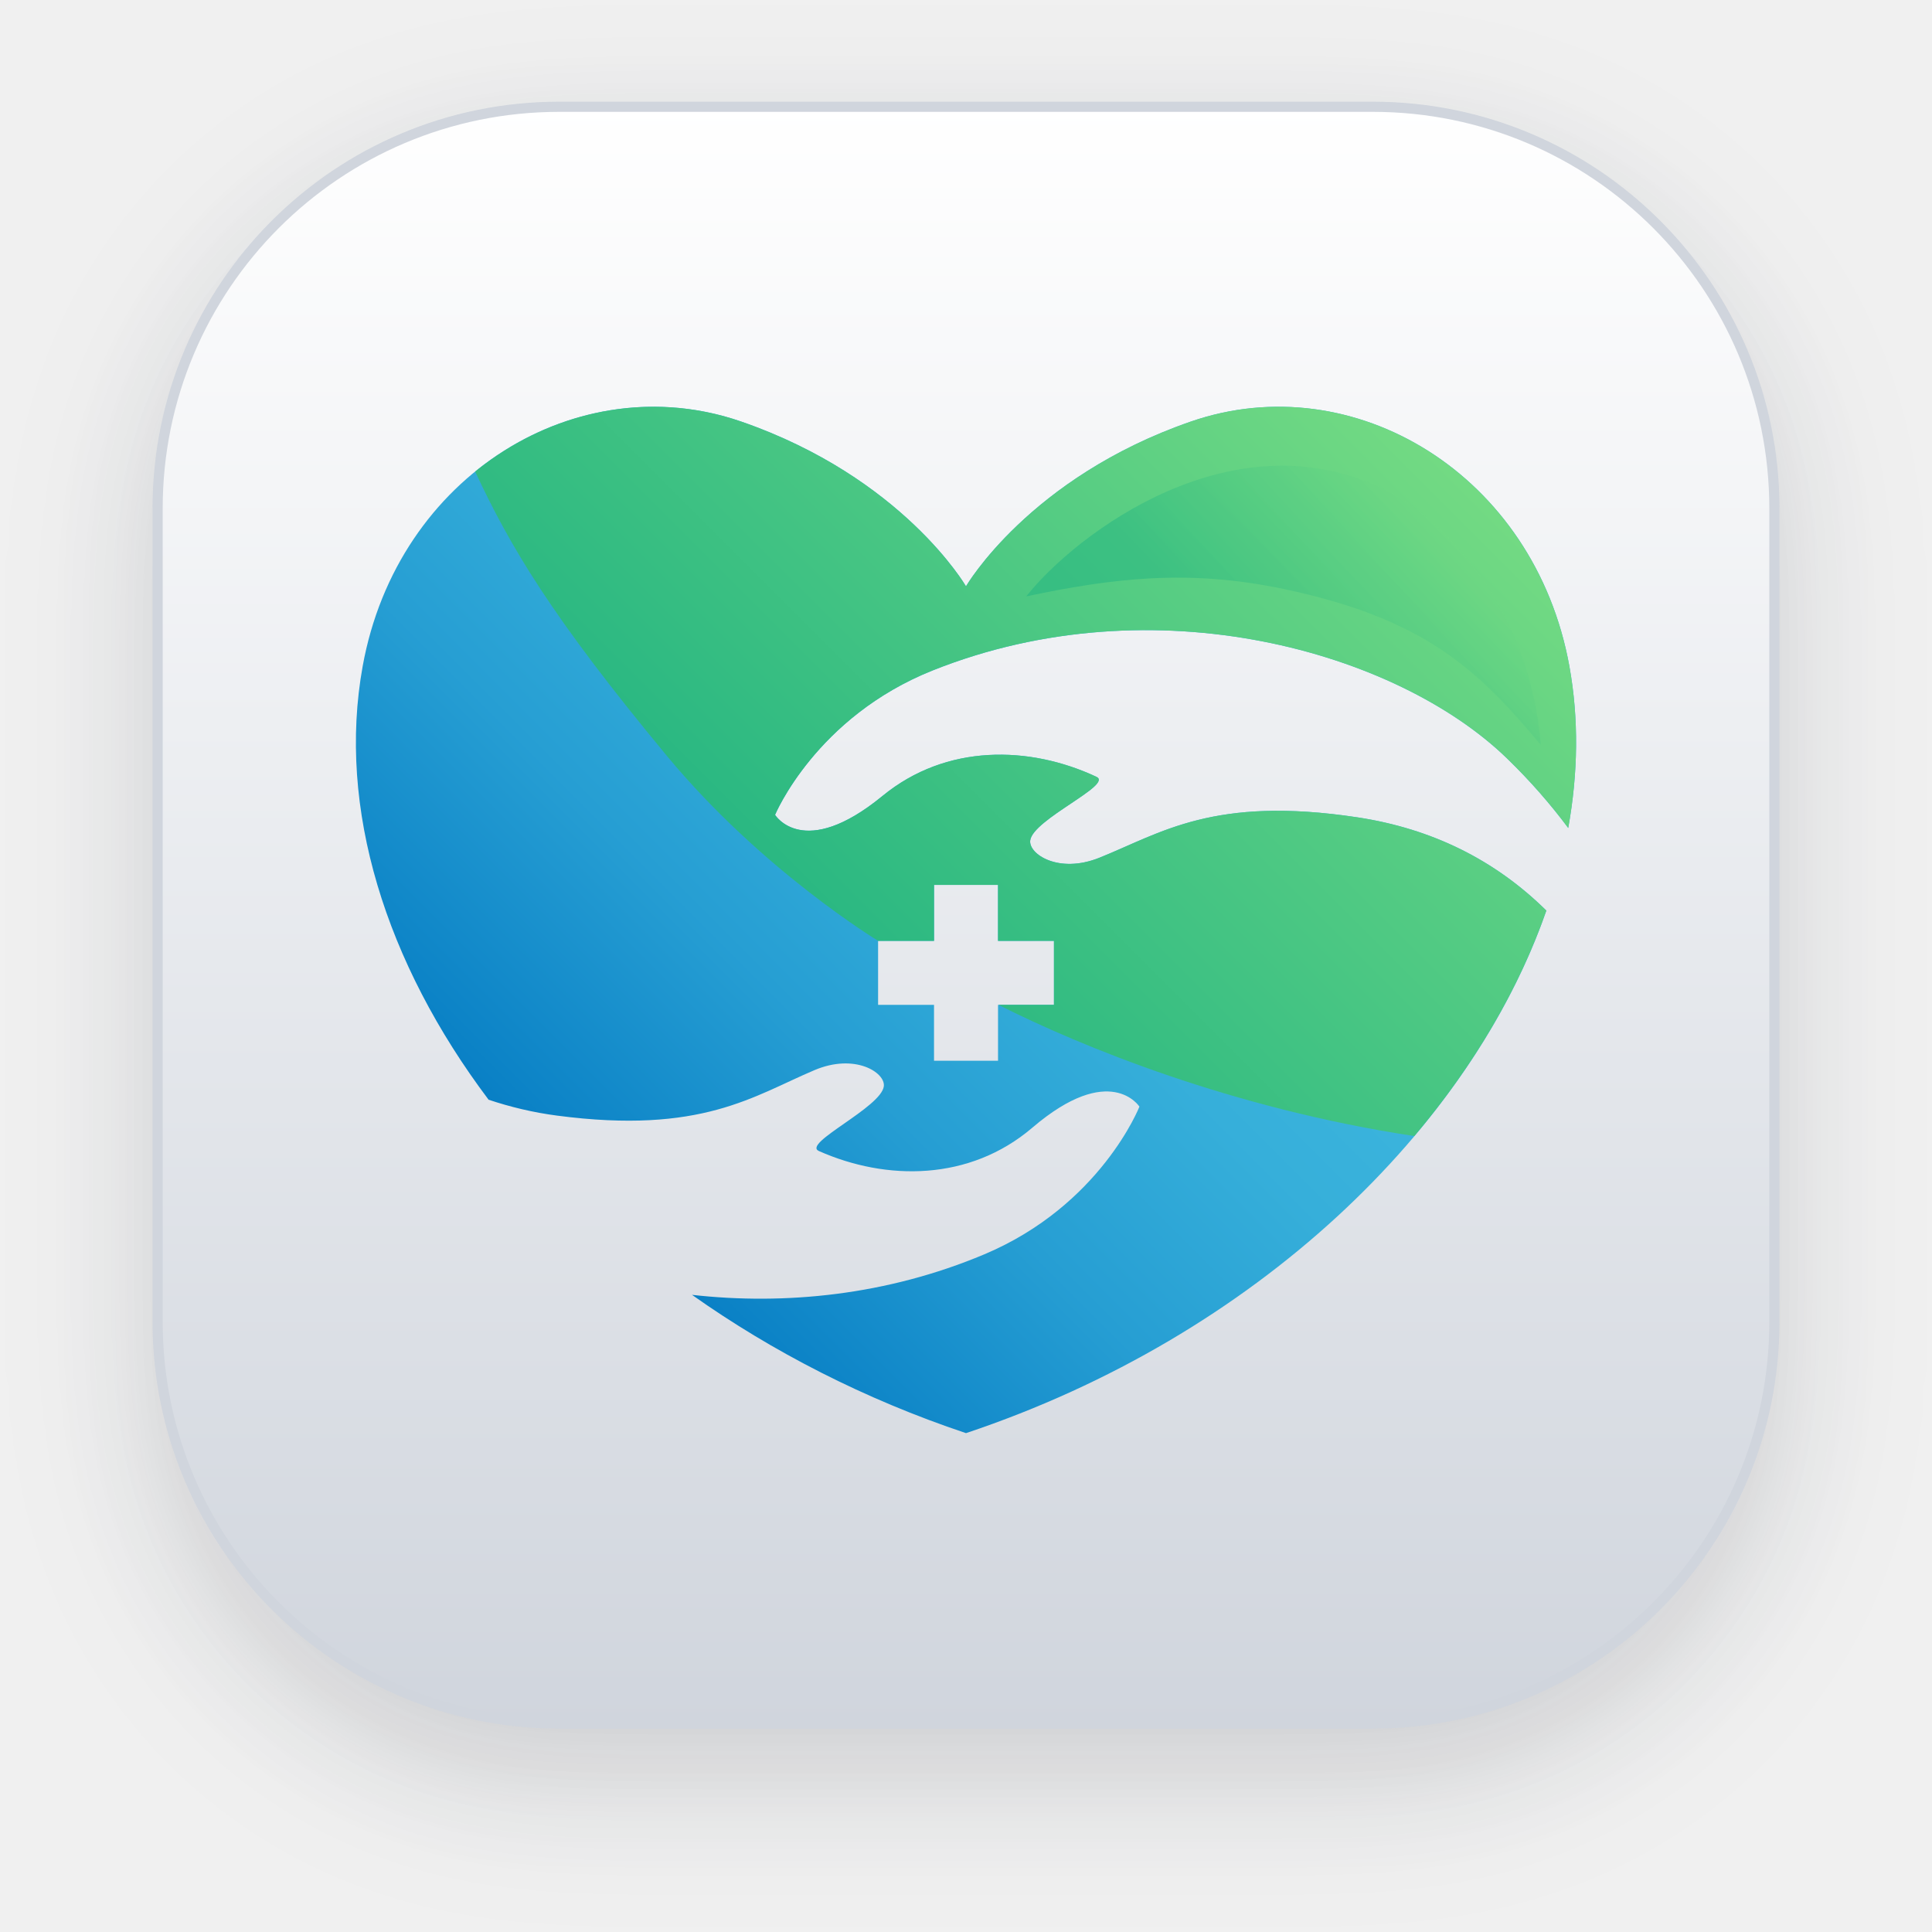
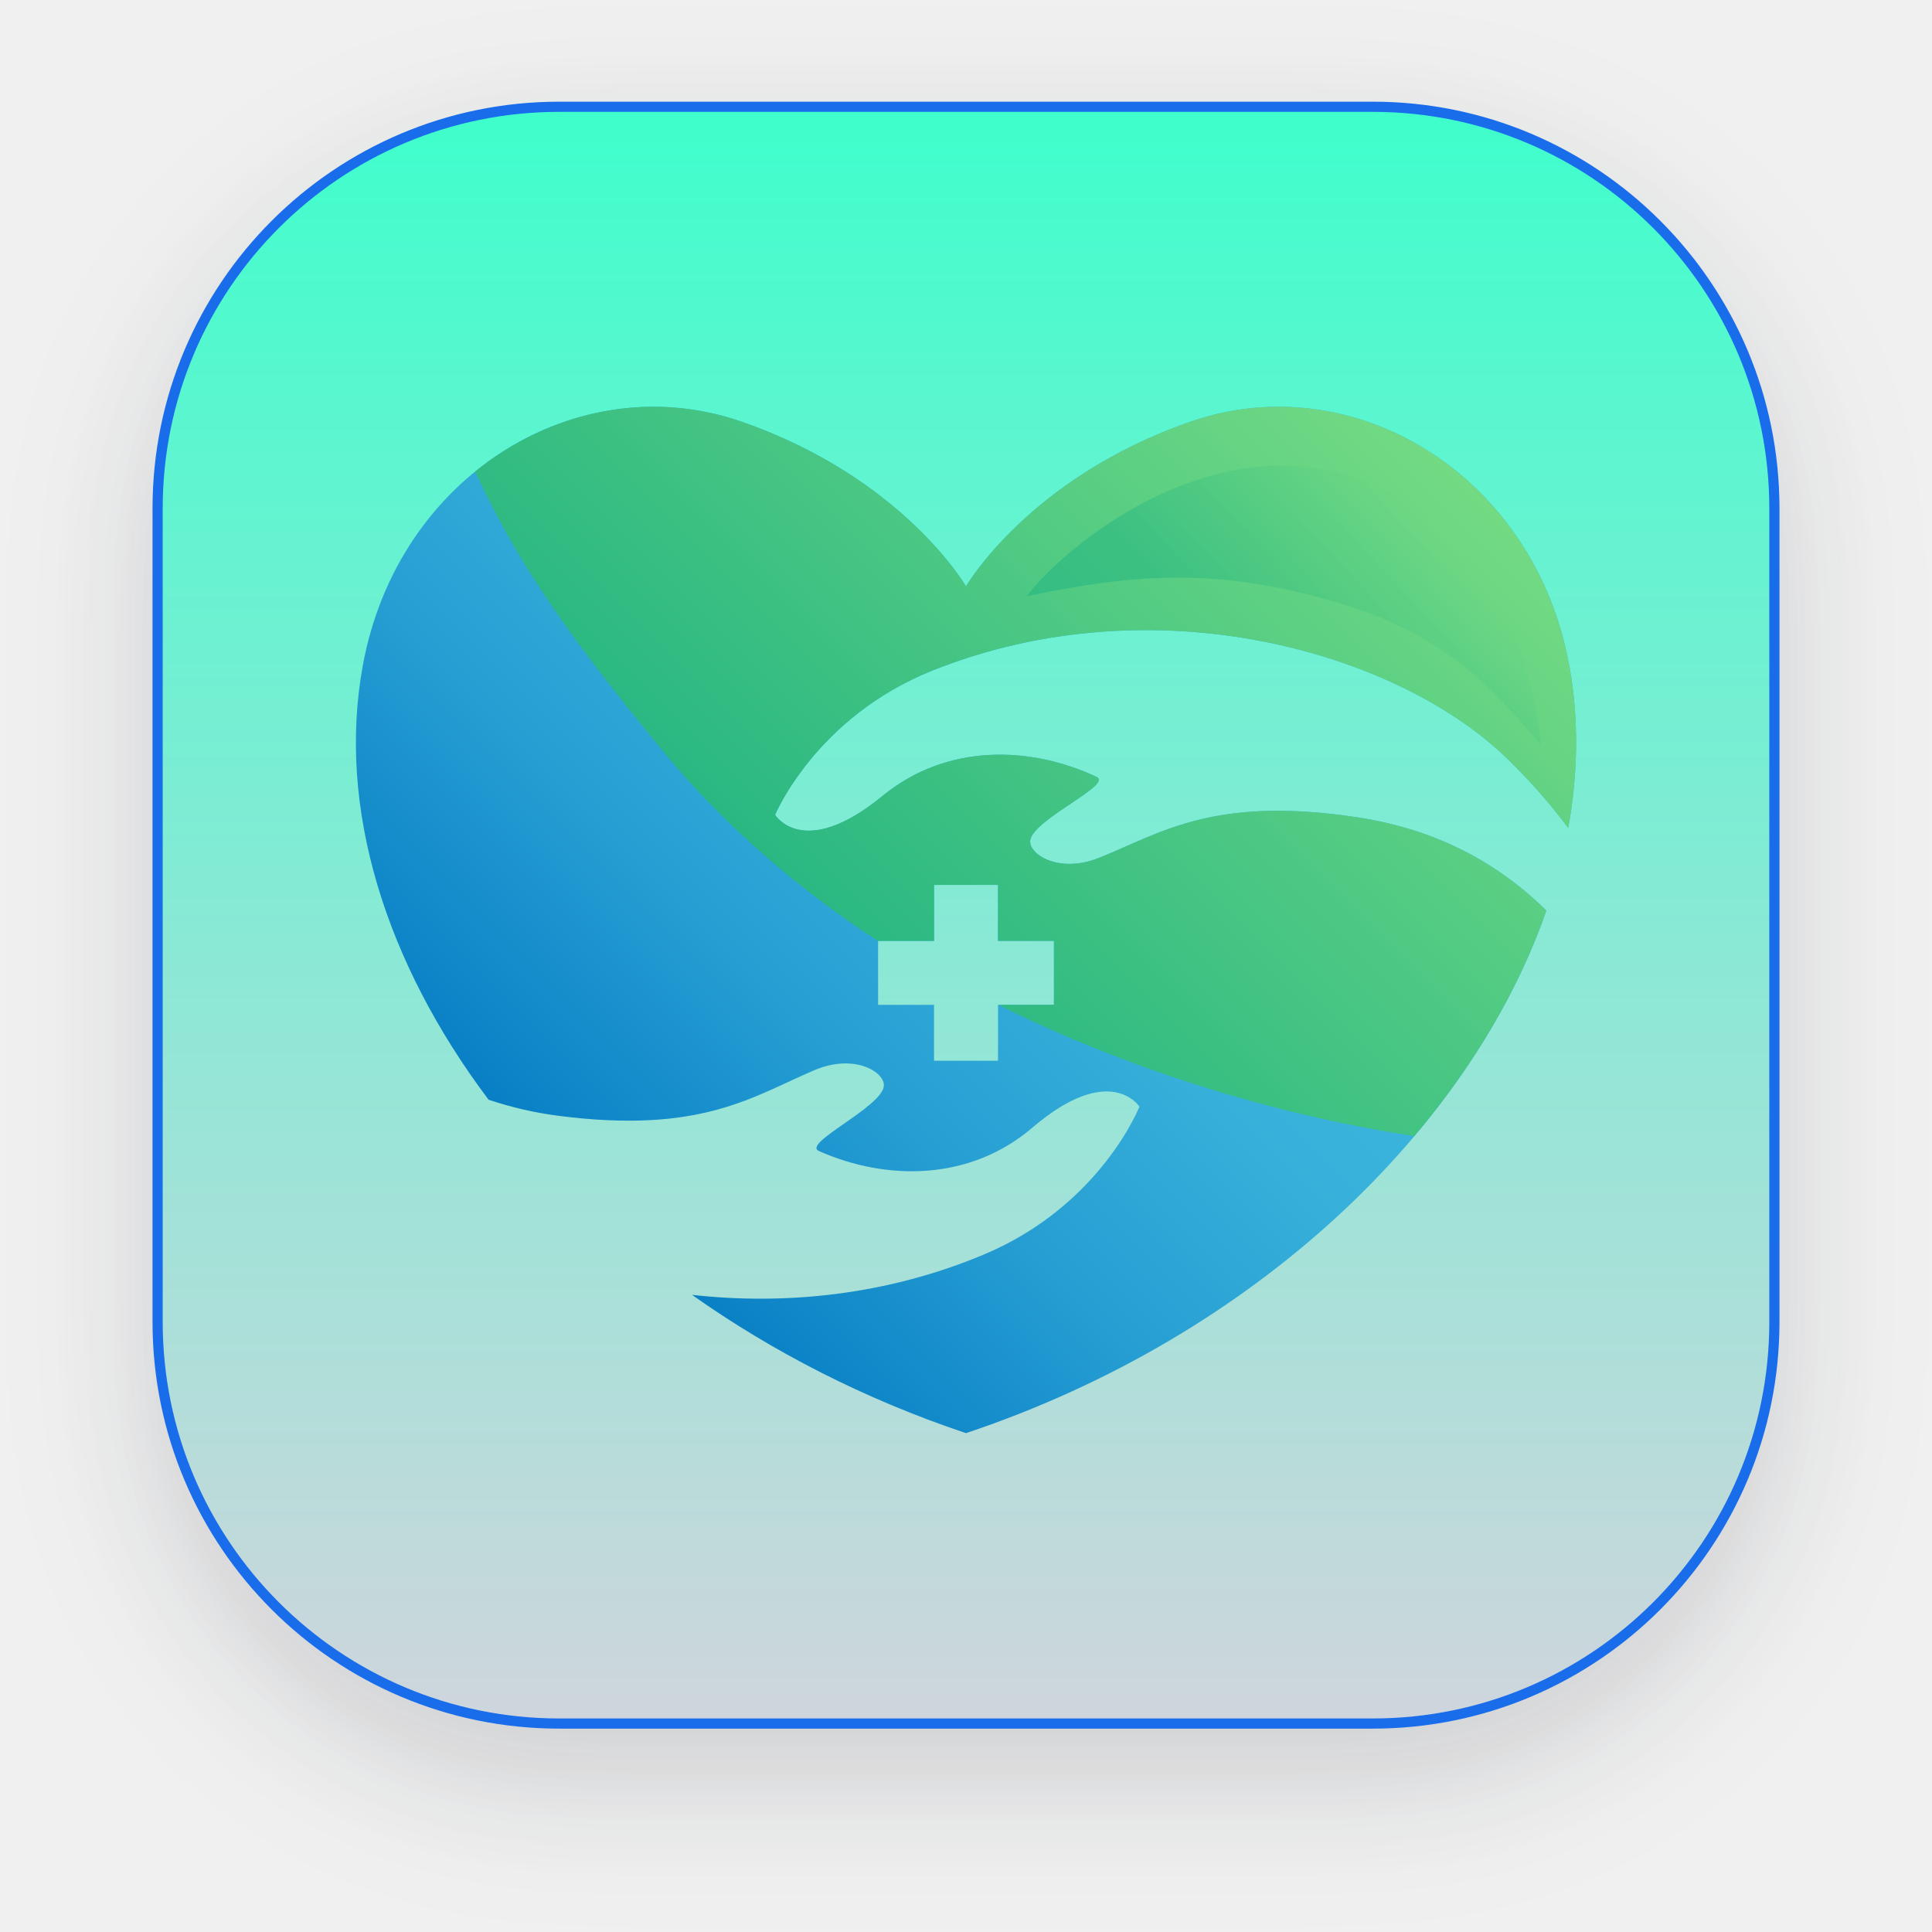
<svg xmlns="http://www.w3.org/2000/svg" width="38" height="38" viewBox="0 0 38 38" fill="none">
-   <g filter="url(#filter0_dd_4072_258)">
+   <g filter="url(#filter0_dd_1_101)">
    <rect x="3.1" y="2.1" width="31.8" height="31.8" rx="7.9" fill="white" />
-     <rect x="3.1" y="2.1" width="31.8" height="31.8" rx="7.9" fill="url(#paint0_linear_4072_258)" />
-     <rect x="3.1" y="2.1" width="31.8" height="31.8" rx="7.9" stroke="#D0D5DD" stroke-width="0.2" />
-     <path d="M18.355 13.183C22.71 11.45 27.474 12.819 29.637 14.913C30.106 15.367 30.504 15.828 30.845 16.285C31.039 15.211 31.055 14.14 30.868 13.105C30.185 9.326 26.619 7.186 23.423 8.291C20.241 9.392 19 11.532 19 11.532C19 11.532 17.759 9.392 14.578 8.291C11.381 7.186 7.816 9.327 7.133 13.105C6.628 15.894 7.584 18.939 9.61 21.63C10.037 21.773 10.485 21.881 10.959 21.943C13.798 22.316 14.818 21.557 16.018 21.049C16.814 20.711 17.413 21.094 17.384 21.363C17.339 21.779 15.769 22.489 16.106 22.639C17.435 23.229 19.072 23.233 20.305 22.18C21.838 20.871 22.411 21.766 22.411 21.766C22.411 21.766 21.65 23.708 19.358 24.672C17.446 25.476 15.442 25.674 13.611 25.468C15.19 26.585 17.003 27.52 19 28.188C24.71 26.278 28.928 22.187 30.415 17.91C29.407 16.916 28.172 16.3 26.699 16.076C23.867 15.647 22.832 16.386 21.623 16.871C20.82 17.193 20.229 16.798 20.263 16.53C20.316 16.115 21.9 15.435 21.566 15.279C20.249 14.663 18.613 14.626 17.358 15.655C15.8 16.933 15.245 16.027 15.245 16.027C15.245 16.027 16.044 14.101 18.355 13.183ZM17.271 18.505H18.371V17.405H19.63V18.505H20.73V19.764H19.63V20.864H18.371V19.764H17.271V18.505Z" fill="url(#paint1_linear_4072_258)" />
-     <path d="M17.271 18.505H18.371V17.405H19.63V18.505H20.73V19.764H19.638C21.26 20.583 24.238 21.803 27.818 22.345C28.996 20.952 29.881 19.443 30.414 17.91C29.407 16.916 28.171 16.3 26.699 16.076C23.867 15.647 22.832 16.386 21.623 16.871C20.82 17.193 20.228 16.798 20.263 16.53C20.316 16.115 21.9 15.435 21.566 15.279C20.249 14.663 18.612 14.626 17.358 15.655C15.8 16.933 15.244 16.027 15.244 16.027C15.244 16.027 16.044 14.101 18.354 13.182C22.71 11.45 27.474 12.818 29.637 14.913C30.106 15.367 30.504 15.827 30.845 16.285C31.039 15.21 31.055 14.14 30.868 13.105C30.184 9.326 26.619 7.185 23.423 8.291C20.241 9.392 19 11.532 19 11.532C19 11.532 17.759 9.392 14.577 8.291C12.752 7.659 10.807 8.088 9.346 9.275C10.032 10.744 10.836 12.117 13.125 14.877C14.987 17.122 17.271 18.505 17.271 18.505Z" fill="url(#paint2_linear_4072_258)" />
-     <path opacity="0.31" d="M27.277 9.65C24.271 8.139 21.169 10.489 20.185 11.73C21.882 11.373 23.367 11.189 25.246 11.584C28.025 12.168 29.065 13.171 30.306 14.654C30.087 11.907 28.352 10.19 27.277 9.65Z" fill="url(#paint3_linear_4072_258)" />
+     <rect x="3.1" y="2.1" width="31.8" height="31.8" rx="7.9" fill="url(#paint0_linear_1_101)" />
+     <rect x="3.1" y="2.1" width="31.8" height="31.8" rx="7.9" stroke="#196DEB" stroke-width="0.2" />
+     <path d="M18.355 13.183C22.71 11.45 27.474 12.818 29.637 14.913C30.106 15.367 30.504 15.828 30.845 16.285C31.039 15.211 31.055 14.14 30.868 13.105C30.185 9.326 26.619 7.186 23.423 8.291C20.241 9.392 19 11.532 19 11.532C19 11.532 17.759 9.392 14.578 8.291C11.381 7.186 7.816 9.327 7.133 13.105C6.628 15.894 7.584 18.939 9.61 21.63C10.037 21.773 10.485 21.881 10.959 21.943C13.798 22.316 14.818 21.557 16.018 21.049C16.814 20.711 17.413 21.094 17.384 21.363C17.339 21.779 15.769 22.489 16.106 22.639C17.435 23.228 19.072 23.233 20.305 22.18C21.838 20.871 22.411 21.766 22.411 21.766C22.411 21.766 21.65 23.708 19.358 24.672C17.446 25.476 15.442 25.674 13.611 25.468C15.19 26.585 17.003 27.52 19 28.188C24.71 26.278 28.928 22.187 30.415 17.91C29.407 16.916 28.172 16.299 26.699 16.076C23.867 15.647 22.832 16.386 21.623 16.871C20.82 17.193 20.229 16.798 20.263 16.53C20.316 16.115 21.9 15.435 21.566 15.279C20.249 14.663 18.613 14.626 17.358 15.655C15.8 16.933 15.245 16.027 15.245 16.027C15.245 16.027 16.044 14.101 18.355 13.183ZM17.271 18.505H18.371V17.405H19.63V18.505H20.73V19.764H19.63V20.864H18.371V19.764H17.271V18.505Z" fill="url(#paint1_linear_1_101)" />
+     <path d="M17.271 18.505H18.371V17.405H19.63V18.505H20.73V19.764H19.638C21.26 20.583 24.238 21.803 27.818 22.345C28.996 20.952 29.881 19.443 30.414 17.91C29.407 16.916 28.171 16.3 26.699 16.076C23.867 15.647 22.832 16.386 21.623 16.871C20.82 17.193 20.228 16.798 20.263 16.53C20.316 16.115 21.9 15.435 21.566 15.279C20.249 14.663 18.612 14.626 17.358 15.655C15.8 16.933 15.244 16.027 15.244 16.027C15.244 16.027 16.044 14.101 18.354 13.182C22.71 11.45 27.474 12.818 29.637 14.913C30.106 15.367 30.504 15.827 30.845 16.285C31.039 15.21 31.055 14.14 30.868 13.105C30.184 9.326 26.619 7.185 23.423 8.291C20.241 9.392 19 11.532 19 11.532C19 11.532 17.759 9.392 14.577 8.291C12.752 7.659 10.807 8.088 9.346 9.275C10.032 10.744 10.836 12.117 13.125 14.877C14.987 17.122 17.271 18.505 17.271 18.505Z" fill="url(#paint2_linear_1_101)" />
+     <path opacity="0.31" d="M27.277 9.649C24.271 8.139 21.169 10.489 20.185 11.73C21.882 11.372 23.367 11.189 25.246 11.584C28.025 12.168 29.065 13.171 30.306 14.654C30.087 11.907 28.352 10.19 27.277 9.649Z" fill="url(#paint3_linear_1_101)" />
  </g>
  <defs>
-     <filter id="filter0_dd_4072_258" x="0" y="0" width="38" height="38" filterUnits="userSpaceOnUse" color-interpolation-filters="sRGB">
+     <filter id="filter0_dd_1_101" x="0" y="0" width="38" height="38" filterUnits="userSpaceOnUse" color-interpolation-filters="sRGB">
      <feFlood flood-opacity="0" result="BackgroundImageFix" />
      <feColorMatrix in="SourceAlpha" type="matrix" values="0 0 0 0 0 0 0 0 0 0 0 0 0 0 0 0 0 0 127 0" result="hardAlpha" />
      <feOffset dy="1" />
      <feGaussianBlur stdDeviation="1" />
      <feColorMatrix type="matrix" values="0 0 0 0 0.063 0 0 0 0 0.094 0 0 0 0 0.157 0 0 0 0.06 0" />
-       <feBlend mode="normal" in2="BackgroundImageFix" result="effect1_dropShadow_4072_258" />
+       <feBlend mode="normal" in2="BackgroundImageFix" result="effect1_dropShadow_1_101" />
      <feColorMatrix in="SourceAlpha" type="matrix" values="0 0 0 0 0 0 0 0 0 0 0 0 0 0 0 0 0 0 127 0" result="hardAlpha" />
      <feOffset dy="1" />
      <feGaussianBlur stdDeviation="1.5" />
      <feColorMatrix type="matrix" values="0 0 0 0 0.063 0 0 0 0 0.094 0 0 0 0 0.157 0 0 0 0.1 0" />
-       <feBlend mode="normal" in2="effect1_dropShadow_4072_258" result="effect2_dropShadow_4072_258" />
-       <feBlend mode="normal" in="SourceGraphic" in2="effect2_dropShadow_4072_258" result="shape" />
+       <feBlend mode="normal" in2="effect1_dropShadow_1_101" result="effect2_dropShadow_1_101" />
+       <feBlend mode="normal" in="SourceGraphic" in2="effect2_dropShadow_1_101" result="shape" />
    </filter>
-     <linearGradient id="paint0_linear_4072_258" x1="19" y1="2" x2="19" y2="34" gradientUnits="userSpaceOnUse">
-       <stop stop-color="white" />
+     <linearGradient id="paint0_linear_1_101" x1="19" y1="2" x2="19" y2="34" gradientUnits="userSpaceOnUse">
+       <stop stop-color="#3EFECC" />
      <stop offset="1" stop-color="#D0D5DD" />
    </linearGradient>
-     <linearGradient id="paint1_linear_4072_258" x1="10.199" y1="24.214" x2="27.835" y2="6.578" gradientUnits="userSpaceOnUse">
+     <linearGradient id="paint1_linear_1_101" x1="10.199" y1="24.214" x2="27.835" y2="6.578" gradientUnits="userSpaceOnUse">
      <stop stop-color="#0076C1" />
      <stop offset="0.074" stop-color="#0B82C6" />
      <stop offset="0.277" stop-color="#269ED3" />
      <stop offset="0.455" stop-color="#36AFDA" />
      <stop offset="0.587" stop-color="#3CB5DD" />
    </linearGradient>
-     <linearGradient id="paint2_linear_4072_258" x1="10.139" y1="24.254" x2="27.827" y2="6.565" gradientUnits="userSpaceOnUse">
+     <linearGradient id="paint2_linear_1_101" x1="10.139" y1="24.254" x2="27.827" y2="6.565" gradientUnits="userSpaceOnUse">
      <stop stop-color="#00A482" />
      <stop offset="1" stop-color="#79DD83" />
    </linearGradient>
-     <linearGradient id="paint3_linear_4072_258" x1="24.861" y1="13.507" x2="28.529" y2="10.113" gradientUnits="userSpaceOnUse">
+     <linearGradient id="paint3_linear_1_101" x1="24.861" y1="13.507" x2="28.529" y2="10.113" gradientUnits="userSpaceOnUse">
      <stop stop-color="#00A482" />
      <stop offset="1" stop-color="#79DD83" />
    </linearGradient>
  </defs>
</svg>
